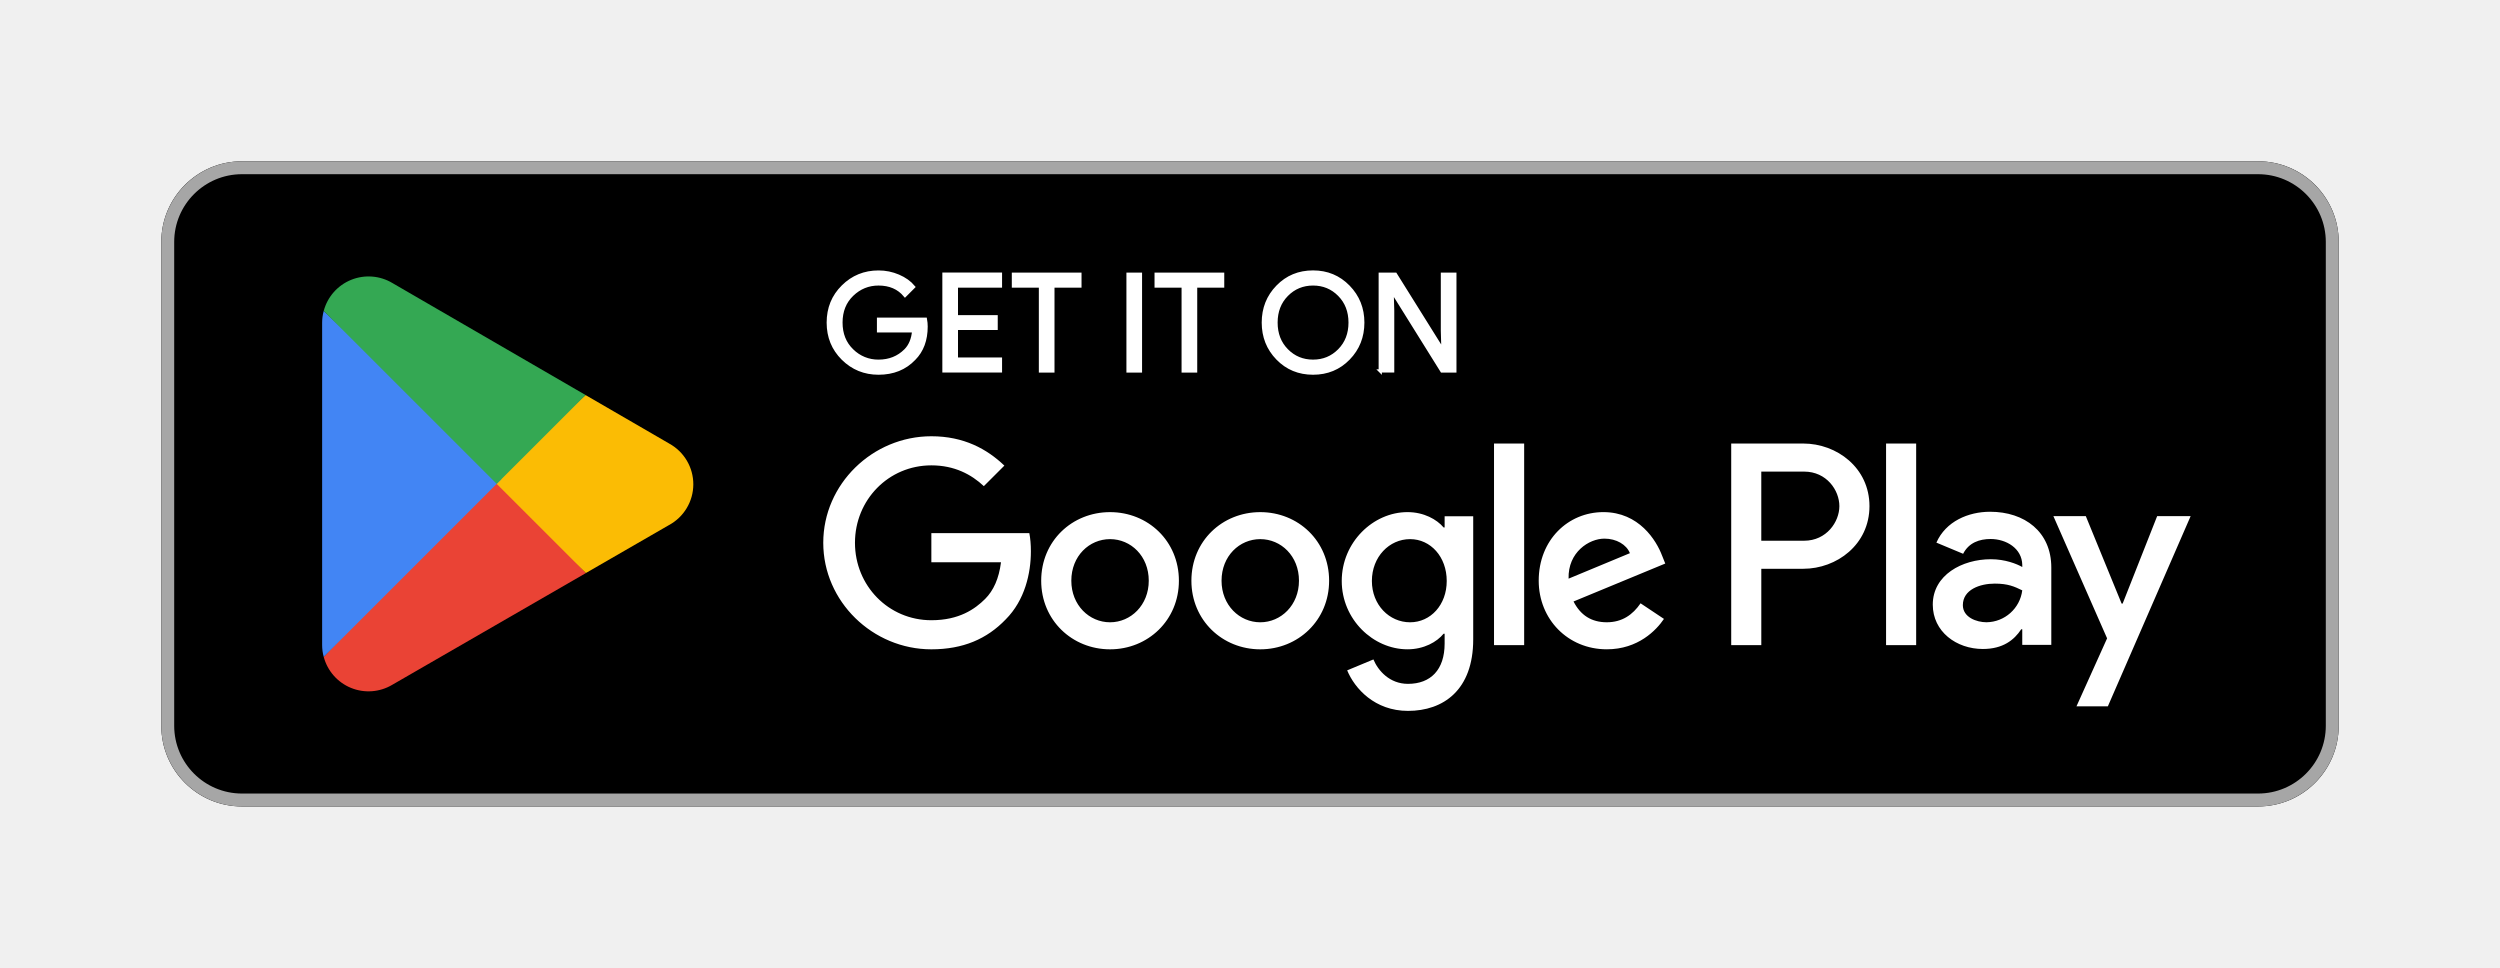
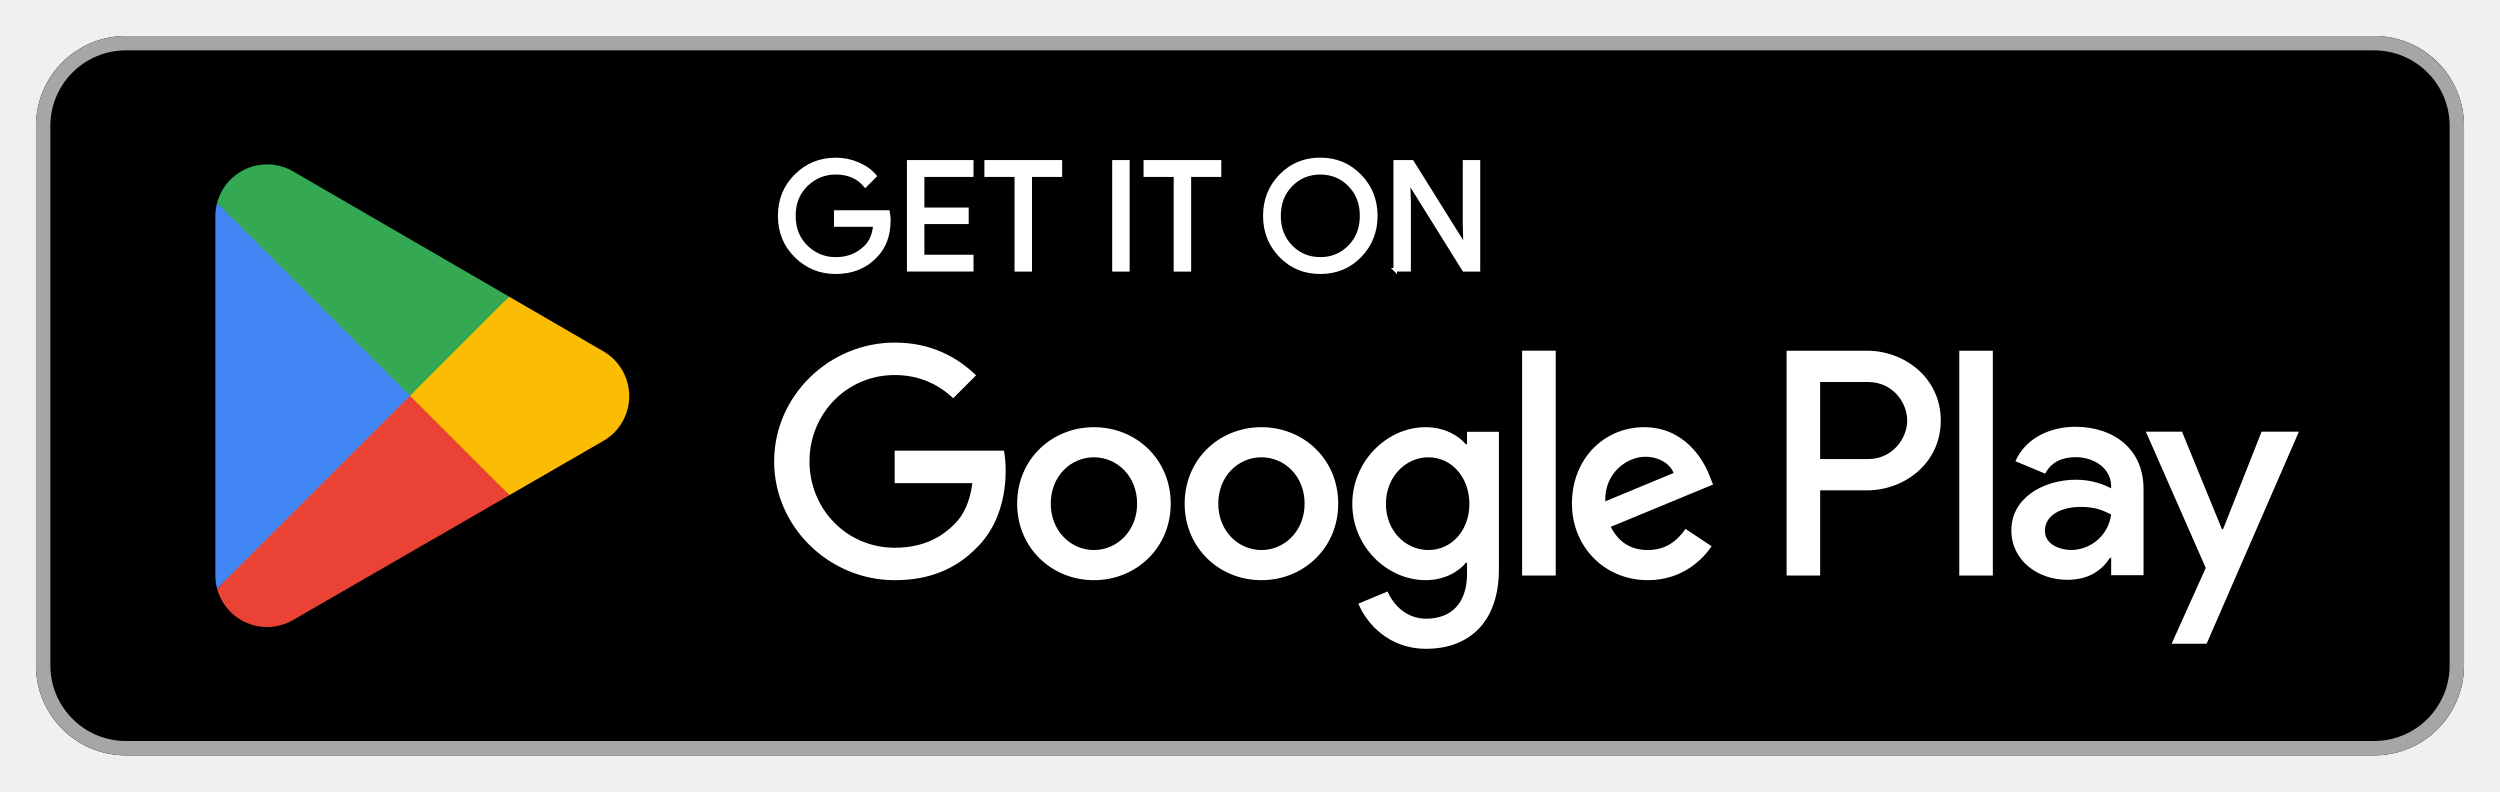
- <svg xmlns="http://www.w3.org/2000/svg" id="artwork" version="1.1" viewBox="0 0 155 60">
+ <svg xmlns="http://www.w3.org/2000/svg" id="artwork" version="1.1" viewBox="8 8 139 44">
  <defs>
    <style>.st2{stroke:#fff;stroke-miterlimit:10;stroke-width:.2px;fill:#fff}</style>
  </defs>
  <path d="M0 0h155v60H0z" style="fill-opacity:0;fill:#fff" />
  <rect width="135" height="40" x="10" y="10" rx="5" ry="5" />
  <path d="M140 10.8c2.316 0 4.2 1.884 4.2 4.2v30c0 2.316-1.884 4.2-4.2 4.2H15a4.205 4.205 0 0 1-4.2-4.2V15c0-2.316 1.884-4.2 4.2-4.2h125m0-.8H15c-2.75 0-5 2.25-5 5v30c0 2.75 2.25 5 5 5h125c2.75 0 5-2.25 5-5V15c0-2.75-2.25-5-5-5Z" style="fill:#a6a6a6" />
  <path d="M57.418 20.243c0 .838-.248 1.505-.745 2.003-.564.592-1.3.888-2.204.888-.866 0-1.602-.3-2.208-.9-.606-.601-.909-1.345-.909-2.233s.303-1.633.909-2.233c.605-.601 1.342-.901 2.208-.901.43 0 .841.084 1.232.251.391.168.704.391.938.67l-.527.528c-.397-.475-.944-.712-1.643-.712-.632 0-1.178.222-1.639.666-.461.444-.691 1.021-.691 1.73s.23 1.286.691 1.73a2.282 2.282 0 0 0 1.639.666c.67 0 1.229-.223 1.676-.67.29-.291.458-.696.503-1.215h-2.179v-.721h2.907c.028.157.042.307.042.453ZM62.028 17.737h-2.732v1.902h2.464v.721h-2.464v1.902h2.732v.737h-3.503v-6h3.503v.737ZM65.279 23h-.771v-5.263h-1.676V17h4.123v.737h-1.676V23ZM69.938 23v-6h.77v6h-.77ZM74.128 23h-.771v-5.263h-1.676V17h4.123v.737h-1.676V23ZM83.609 22.225c-.59.607-1.323.909-2.2.909s-1.61-.303-2.199-.909c-.59-.606-.884-1.348-.884-2.225s.294-1.619.884-2.225c.589-.607 1.322-.91 2.199-.91.872 0 1.603.305 2.196.914.592.609.888 1.349.888 2.221 0 .877-.295 1.619-.884 2.225Zm-3.83-.503c.444.45.987.674 1.63.674s1.186-.225 1.63-.674c.444-.45.667-1.024.667-1.722s-.223-1.273-.667-1.722c-.443-.45-.987-.674-1.63-.674s-1.186.225-1.63.674c-.443.45-.666 1.024-.666 1.722s.223 1.273.666 1.722ZM85.575 23v-6h.939l2.916 4.667h.033l-.033-1.156V17h.771v6h-.805l-3.051-4.894h-.033l.033 1.156v3.737h-.771Z" class="st2" />
  <path d="M78.136 31.752c-2.352 0-4.269 1.788-4.269 4.253 0 2.449 1.917 4.253 4.269 4.253s4.269-1.804 4.269-4.253c0-2.465-1.917-4.253-4.269-4.253Zm0 6.83c-1.289 0-2.4-1.063-2.4-2.578 0-1.531 1.112-2.578 2.4-2.578s2.4 1.047 2.4 2.578c0 1.514-1.112 2.578-2.4 2.578Zm-9.313-6.83c-2.352 0-4.269 1.788-4.269 4.253 0 2.449 1.917 4.253 4.269 4.253s4.269-1.804 4.269-4.253c0-2.465-1.917-4.253-4.269-4.253Zm0 6.83c-1.289 0-2.401-1.063-2.401-2.578 0-1.531 1.112-2.578 2.401-2.578s2.4 1.047 2.4 2.578c0 1.514-1.112 2.578-2.4 2.578Zm-11.079-5.525v1.804h4.318c-.129 1.015-.467 1.756-.983 2.272-.628.628-1.611 1.321-3.335 1.321-2.658 0-4.736-2.143-4.736-4.801s2.078-4.801 4.736-4.801c1.434 0 2.481.564 3.254 1.289l1.273-1.273c-1.079-1.031-2.513-1.82-4.527-1.82-3.641 0-6.702 2.964-6.702 6.605s3.061 6.605 6.702 6.605c1.966 0 3.448-.644 4.608-1.853 1.192-1.192 1.563-2.868 1.563-4.221 0-.419-.032-.805-.097-1.128h-6.074Zm45.308 1.401c-.354-.95-1.434-2.707-3.641-2.707-2.191 0-4.011 1.724-4.011 4.253 0 2.384 1.804 4.253 4.221 4.253 1.949 0 3.077-1.192 3.544-1.885l-1.45-.967c-.483.709-1.144 1.176-2.094 1.176s-1.627-.435-2.062-1.289l5.687-2.352-.193-.483Zm-5.8 1.418c-.048-1.643 1.273-2.481 2.223-2.481.741 0 1.369.37 1.579.902l-3.802 1.579ZM92.629 40h1.869V27.498h-1.869V40Zm-3.062-7.298h-.064c-.419-.499-1.224-.951-2.239-.951-2.127 0-4.076 1.869-4.076 4.269 0 2.384 1.949 4.237 4.076 4.237 1.015 0 1.82-.451 2.239-.967h.064v.612c0 1.627-.87 2.497-2.272 2.497-1.144 0-1.853-.822-2.143-1.514l-1.627.677c.467 1.128 1.708 2.513 3.77 2.513 2.191 0 4.044-1.289 4.044-4.43v-7.636h-1.772v.693Zm-2.142 5.88c-1.289 0-2.368-1.079-2.368-2.562 0-1.498 1.079-2.594 2.368-2.594 1.273 0 2.272 1.096 2.272 2.594 0 1.482-.999 2.562-2.272 2.562Zm24.381-11.083h-4.471V40h1.866v-4.736h2.605c2.068 0 4.101-1.497 4.101-3.883s-2.033-3.882-4.101-3.882Zm.048 6.025H109.2v-4.285h2.654c1.395 0 2.187 1.155 2.187 2.143 0 .969-.792 2.143-2.187 2.143Zm11.532-1.795c-1.351 0-2.75.595-3.329 1.914l1.657.692c.354-.692 1.013-.917 1.705-.917.965 0 1.946.579 1.962 1.608v.129c-.338-.193-1.061-.483-1.946-.483-1.785 0-3.603.981-3.603 2.815 0 1.673 1.463 2.75 3.104 2.75 1.254 0 1.946-.563 2.38-1.222h.064v.965h1.801v-4.793c0-2.22-1.657-3.458-3.796-3.458Zm-.225 6.851c-.611 0-1.464-.305-1.464-1.061 0-.965 1.061-1.335 1.978-1.335.82 0 1.206.177 1.705.418a2.262 2.262 0 0 1-2.219 1.978Zm10.582-6.578-2.139 5.42h-.064l-2.219-5.42h-2.01l3.329 7.575-1.898 4.214h1.946l5.131-11.789h-2.075ZM116.936 40h1.866V27.499h-1.866V40Z" style="fill:#fff" />
  <path d="m30.717 29.424-10.647 11.3.002.007a2.874 2.874 0 0 0 4.236 1.734l.034-.02 11.984-6.915-5.609-6.106Z" style="fill:#ea4335" />
  <path d="m41.488 27.5-.01-.007-5.174-3-5.829 5.187 5.849 5.848 5.146-2.969a2.877 2.877 0 0 0 .017-5.06Z" style="fill:#fbbc04" />
  <path d="M20.07 19.277a2.823 2.823 0 0 0-.098.74v19.968c0 .256.033.504.098.739l11.013-11.011L20.07 19.277Z" style="fill:#4285f4" />
  <path d="m30.796 30.001 5.51-5.509-11.97-6.94a2.878 2.878 0 0 0-4.265 1.723v.003l10.726 10.724Z" style="fill:#34a853" />
</svg>
